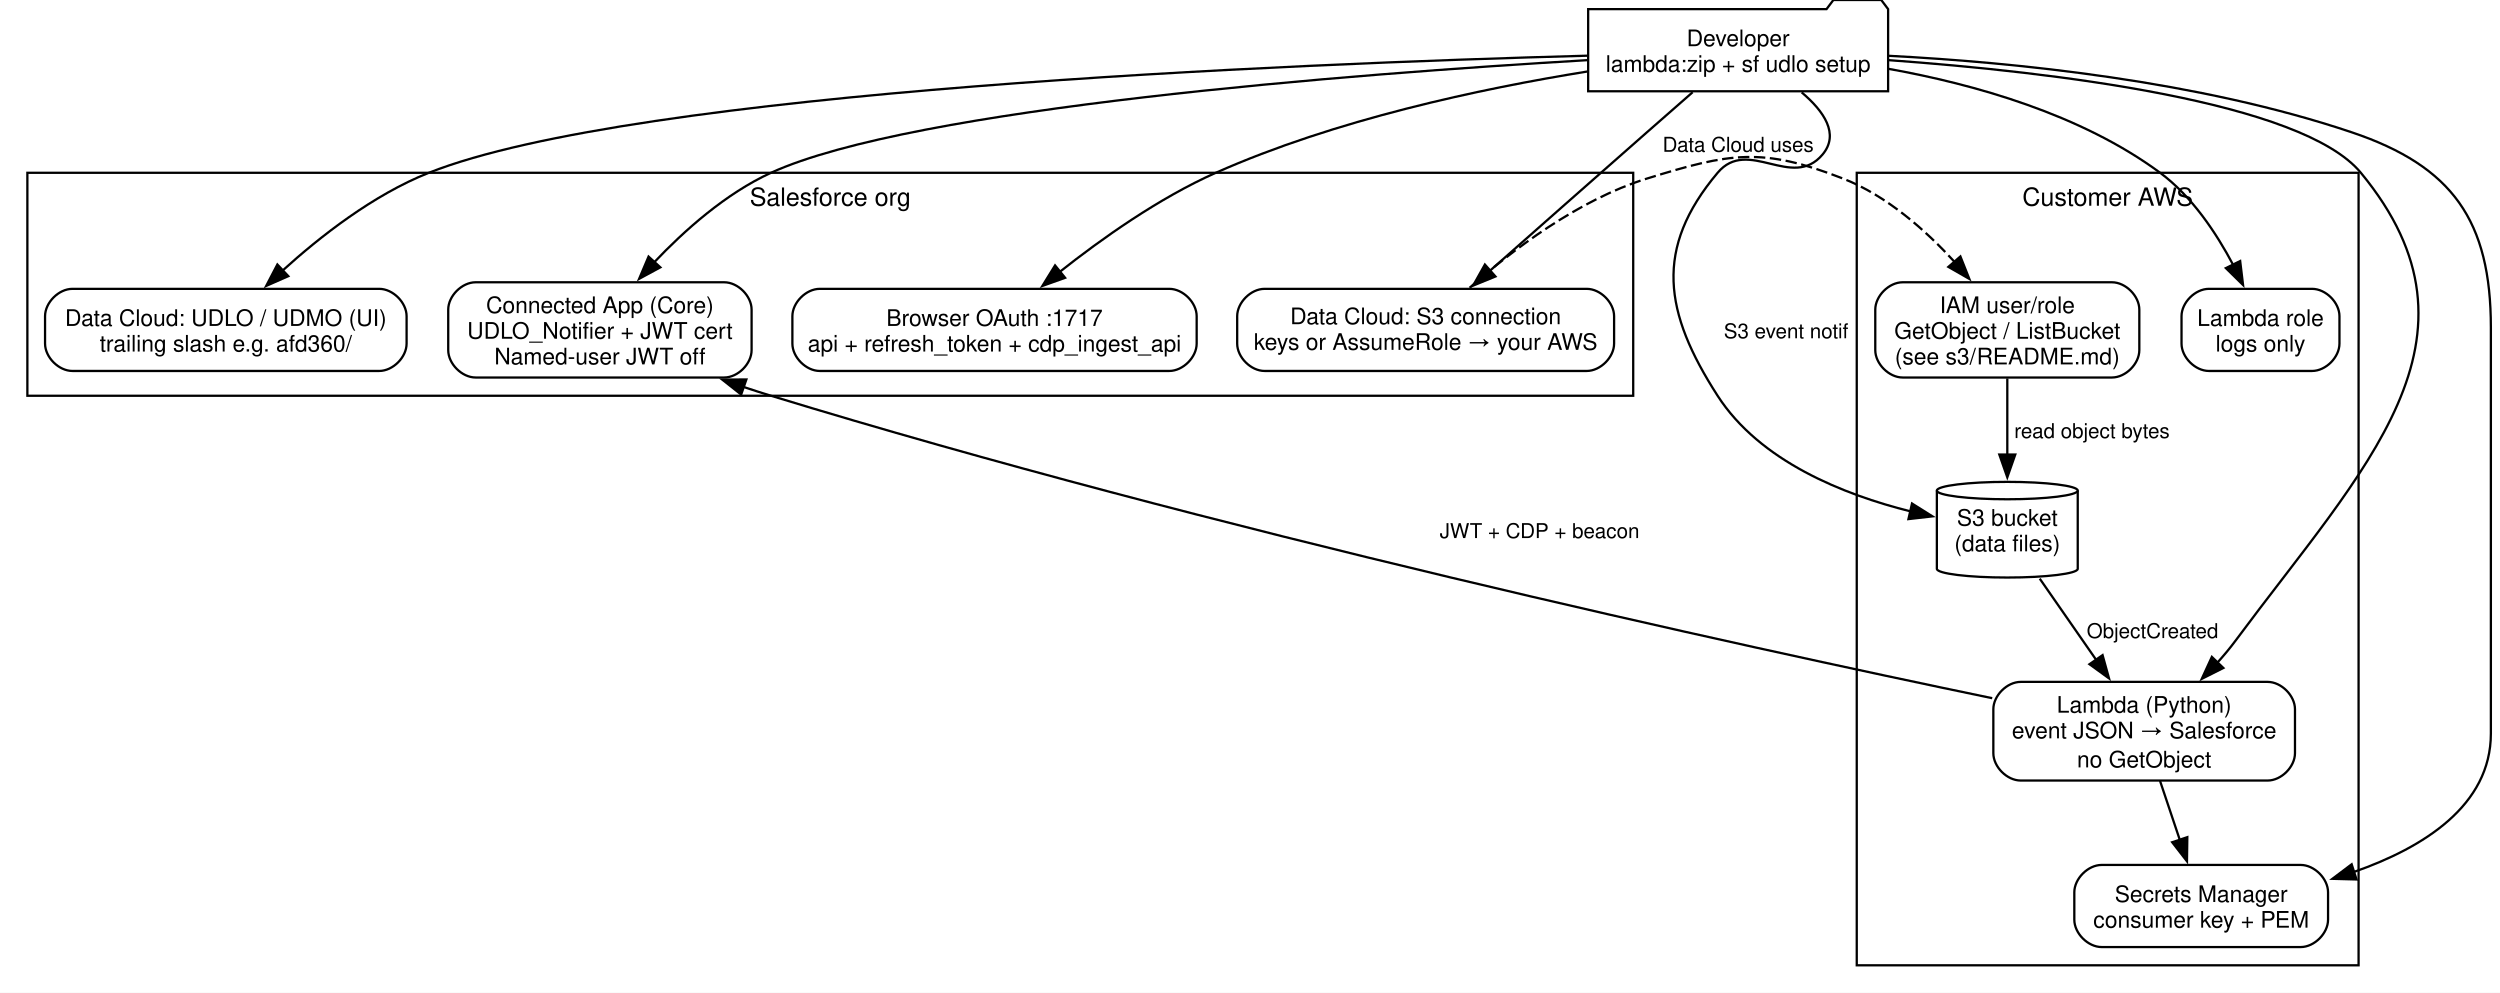
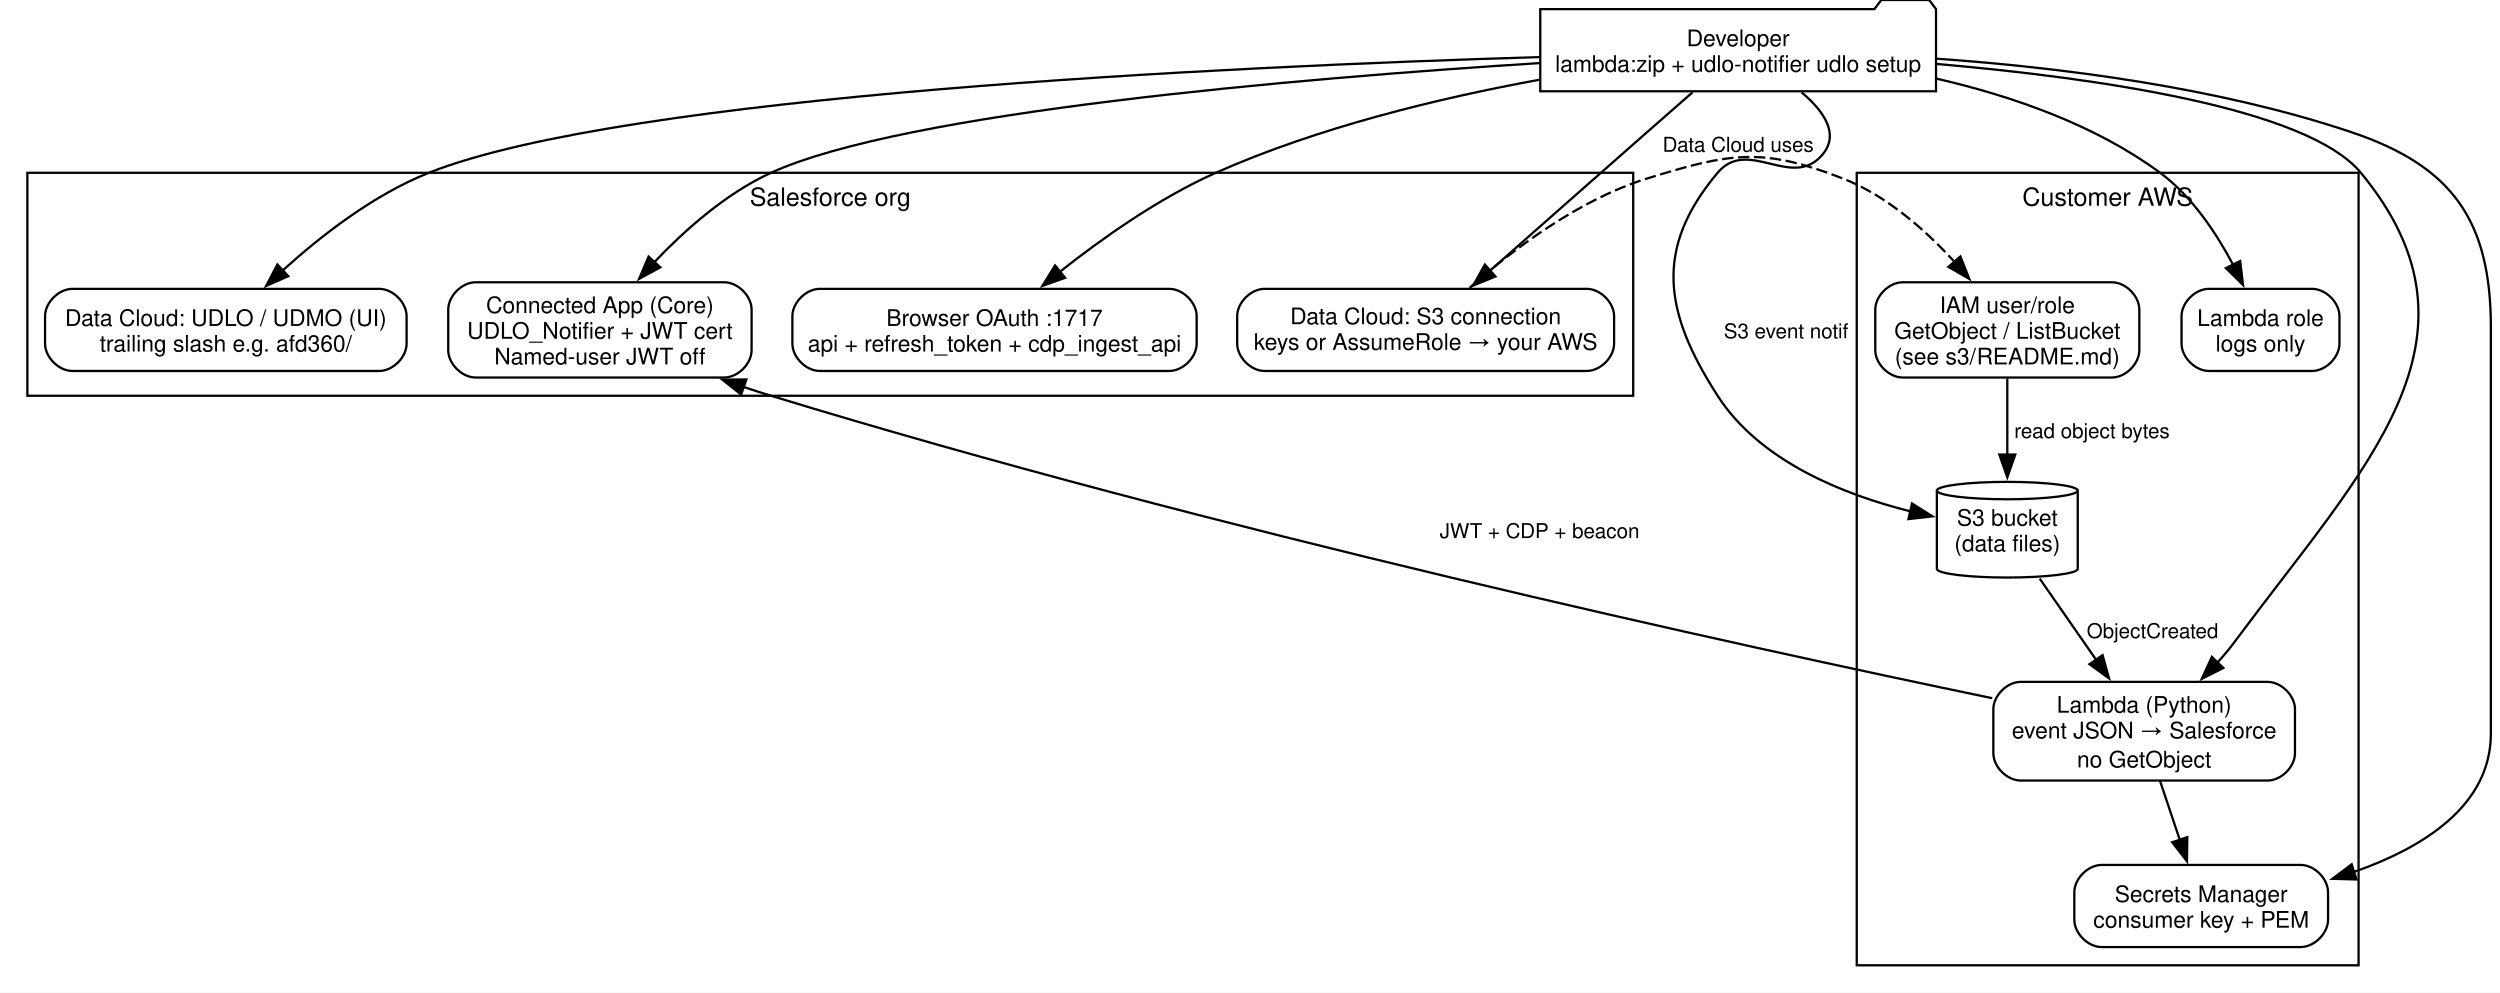
<svg xmlns="http://www.w3.org/2000/svg" width="1096pt" height="435pt" viewBox="0.00 0.00 1096.00 435.00">
  <g id="graph0" class="graph" transform="scale(1 1) rotate(0) translate(4 431.19)">
    <polygon fill="white" stroke="none" points="-4,4 -4,-431.19 1092,-431.19 1092,4 -4,4" />
    <g id="clust1" class="cluster">
      <polygon fill="none" stroke="black" points="8,-257.69 8,-355.44 712,-355.44 712,-257.69 8,-257.69" />
      <text xml:space="preserve" text-anchor="middle" x="360" y="-340.99" font-family="Helvetica,sans-Serif" font-size="11.00">Salesforce org</text>
    </g>
    <g id="clust2" class="cluster">
      <polygon fill="none" stroke="black" points="810,-8 810,-355.44 1030,-355.44 1030,-8 810,-8" />
      <text xml:space="preserve" text-anchor="middle" x="920" y="-340.99" font-family="Helvetica,sans-Serif" font-size="11.00">Customer AWS</text>
    </g>
    <g id="node1" class="node">
-       <polygon fill="none" stroke="black" points="823.75,-427.19 820.75,-431.19 799.75,-431.19 796.75,-427.19 692.25,-427.19 692.25,-391.19 823.75,-391.19 823.75,-427.19" />
+       <polygon fill="none" stroke="black" points="844.75,-427.19 841.75,-431.19 820.75,-431.19 817.75,-427.19 671.25,-427.19 671.25,-391.19 844.75,-391.19 844.75,-427.19" />
      <text xml:space="preserve" text-anchor="middle" x="758" y="-410.94" font-family="Helvetica,sans-Serif" font-size="10.00">Developer</text>
-       <text xml:space="preserve" text-anchor="middle" x="758" y="-399.69" font-family="Helvetica,sans-Serif" font-size="10.00">lambda:zip + sf udlo setup</text>
+       <text xml:space="preserve" text-anchor="middle" x="758" y="-399.69" font-family="Helvetica,sans-Serif" font-size="10.00">lambda:zip + udlo-notifier udlo setup</text>
    </g>
    <g id="node2" class="node">
      <path fill="none" stroke="black" d="M313.5,-307.44C313.5,-307.44 204.5,-307.44 204.5,-307.44 198.5,-307.44 192.5,-301.44 192.5,-295.44 192.5,-295.44 192.5,-277.69 192.5,-277.69 192.5,-271.69 198.5,-265.69 204.5,-265.69 204.5,-265.69 313.5,-265.69 313.5,-265.69 319.5,-265.69 325.5,-271.69 325.5,-277.69 325.5,-277.69 325.5,-295.44 325.5,-295.44 325.5,-301.44 319.5,-307.44 313.5,-307.44" />
      <text xml:space="preserve" text-anchor="middle" x="259" y="-293.94" font-family="Helvetica,sans-Serif" font-size="10.00">Connected App (Core)</text>
      <text xml:space="preserve" text-anchor="middle" x="259" y="-282.69" font-family="Helvetica,sans-Serif" font-size="10.00">UDLO_Notifier + JWT cert</text>
      <text xml:space="preserve" text-anchor="middle" x="259" y="-271.44" font-family="Helvetica,sans-Serif" font-size="10.00">Named-user JWT off</text>
    </g>
    <g id="edge1" class="edge">
-       <path fill="none" stroke="black" d="M691.81,-404.81C588.98,-398.76 396.21,-383.94 334,-355.44 314.25,-346.39 296.07,-330.23 282.56,-315.95" />
+       <path fill="none" stroke="black" d="M671.13,-403.55C564.96,-396.82 392.25,-382.13 334,-355.44 314.25,-346.39 296.07,-330.23 282.56,-315.95" />
      <polygon fill="black" stroke="black" points="285.5,-313.99 276.19,-308.95 280.33,-318.7 285.5,-313.99" />
    </g>
    <g id="node3" class="node">
      <path fill="none" stroke="black" d="M508.62,-304.56C508.62,-304.56 355.38,-304.56 355.38,-304.56 349.38,-304.56 343.38,-298.56 343.38,-292.56 343.38,-292.56 343.38,-280.56 343.38,-280.56 343.38,-274.56 349.38,-268.56 355.38,-268.56 355.38,-268.56 508.62,-268.56 508.62,-268.56 514.62,-268.56 520.62,-274.56 520.62,-280.56 520.62,-280.56 520.62,-292.56 520.62,-292.56 520.62,-298.56 514.62,-304.56 508.62,-304.56" />
      <text xml:space="preserve" text-anchor="middle" x="432" y="-288.31" font-family="Helvetica,sans-Serif" font-size="10.00">Browser OAuth :1717</text>
      <text xml:space="preserve" text-anchor="middle" x="432" y="-277.06" font-family="Helvetica,sans-Serif" font-size="10.00">api + refresh_token + cdp_ingest_api</text>
    </g>
    <g id="edge2" class="edge">
-       <path fill="none" stroke="black" d="M691.95,-399.85C645.01,-392.3 581.28,-378.69 529,-355.44 504.1,-344.36 478.97,-326.55 460.53,-311.95" />
+       <path fill="none" stroke="black" d="M670.93,-396.24C627.07,-388.22 573.83,-375.37 529,-355.44 504.1,-344.36 478.97,-326.55 460.53,-311.95" />
      <polygon fill="black" stroke="black" points="462.94,-309.4 452.97,-305.83 458.54,-314.84 462.94,-309.4" />
    </g>
    <g id="node4" class="node">
      <path fill="none" stroke="black" d="M691.62,-304.56C691.62,-304.56 550.38,-304.56 550.38,-304.56 544.38,-304.56 538.38,-298.56 538.38,-292.56 538.38,-292.56 538.38,-280.56 538.38,-280.56 538.38,-274.56 544.38,-268.56 550.38,-268.56 550.38,-268.56 691.62,-268.56 691.62,-268.56 697.62,-268.56 703.62,-274.56 703.62,-280.56 703.62,-280.56 703.62,-292.56 703.62,-292.56 703.62,-298.56 697.62,-304.56 691.62,-304.56" />
      <text xml:space="preserve" text-anchor="middle" x="621" y="-289.06" font-family="Helvetica,sans-Serif" font-size="10.00">Data Cloud: S3 connection</text>
      <text xml:space="preserve" text-anchor="middle" x="621" y="-277.81" font-family="Helvetica,sans-Serif" font-size="10.00">keys or AssumeRole → your AWS</text>
    </g>
    <g id="edge3" class="edge">
      <path fill="none" stroke="black" d="M738.05,-390.76C731.64,-385.15 724.52,-378.91 718,-373.19 694.74,-352.74 668.39,-329.48 649.04,-312.37" />
      <polygon fill="black" stroke="black" points="651.61,-309.98 641.8,-305.97 646.98,-315.22 651.61,-309.98" />
    </g>
    <g id="node5" class="node">
      <path fill="none" stroke="black" d="M162.25,-304.56C162.25,-304.56 27.75,-304.56 27.75,-304.56 21.75,-304.56 15.75,-298.56 15.75,-292.56 15.75,-292.56 15.75,-280.56 15.75,-280.56 15.75,-274.56 21.75,-268.56 27.75,-268.56 27.75,-268.56 162.25,-268.56 162.25,-268.56 168.25,-268.56 174.25,-274.56 174.25,-280.56 174.25,-280.56 174.25,-292.56 174.25,-292.56 174.25,-298.56 168.25,-304.56 162.25,-304.56" />
      <text xml:space="preserve" text-anchor="middle" x="95" y="-288.31" font-family="Helvetica,sans-Serif" font-size="10.00">Data Cloud: UDLO / UDMO (UI)</text>
      <text xml:space="preserve" text-anchor="middle" x="95" y="-277.06" font-family="Helvetica,sans-Serif" font-size="10.00">trailing slash e.g. afd360/</text>
    </g>
    <g id="edge4" class="edge">
-       <path fill="none" stroke="black" d="M691.96,-406.78C561.37,-403.23 274.88,-391.47 184,-355.44 159.7,-345.8 136.35,-327.54 119.68,-312.39" />
+       <path fill="none" stroke="black" d="M671.01,-406.17C532.91,-401.98 270.28,-389.65 184,-355.44 159.7,-345.8 136.35,-327.54 119.68,-312.39" />
      <polygon fill="black" stroke="black" points="122.39,-310.13 112.7,-305.85 117.6,-315.24 122.39,-310.13" />
    </g>
    <g id="node6" class="node">
      <path fill="none" stroke="black" d="M906.88,-216.12C906.88,-218.23 893.04,-219.94 876,-219.94 858.96,-219.94 845.12,-218.23 845.12,-216.12 845.12,-216.12 845.12,-181.81 845.12,-181.81 845.12,-179.71 858.96,-178 876,-178 893.04,-178 906.88,-179.71 906.88,-181.81 906.88,-181.81 906.88,-216.12 906.88,-216.12" />
      <path fill="none" stroke="black" d="M906.88,-216.12C906.88,-214.02 893.04,-212.31 876,-212.31 858.96,-212.31 845.12,-214.02 845.12,-216.12" />
      <text xml:space="preserve" text-anchor="middle" x="876" y="-200.72" font-family="Helvetica,sans-Serif" font-size="10.00">S3 bucket</text>
      <text xml:space="preserve" text-anchor="middle" x="876" y="-189.47" font-family="Helvetica,sans-Serif" font-size="10.00">(data files)</text>
    </g>
    <g id="edge8" class="edge">
      <path fill="none" stroke="black" d="M785.85,-390.7C795.64,-382.41 802.53,-372.39 795,-363.44 781.64,-347.56 762.36,-371.32 749,-355.44 721.04,-322.19 725.48,-294.21 749,-257.69 767.52,-228.93 804.27,-214.33 833.49,-207.03" />
      <polygon fill="black" stroke="black" points="834.22,-210.45 843.19,-204.82 832.66,-203.62 834.22,-210.45" />
      <text xml:space="preserve" text-anchor="middle" x="779" y="-282.89" font-family="Helvetica,sans-Serif" font-size="9.00"> S3 event notif </text>
    </g>
    <g id="node8" class="node">
      <path fill="none" stroke="black" d="M1004.62,-52C1004.62,-52 917.38,-52 917.38,-52 911.38,-52 905.38,-46 905.38,-40 905.38,-40 905.38,-28 905.38,-28 905.38,-22 911.38,-16 917.38,-16 917.38,-16 1004.62,-16 1004.62,-16 1010.62,-16 1016.62,-22 1016.62,-28 1016.62,-28 1016.62,-40 1016.62,-40 1016.62,-46 1010.62,-52 1004.62,-52" />
      <text xml:space="preserve" text-anchor="middle" x="961" y="-35.75" font-family="Helvetica,sans-Serif" font-size="10.00">Secrets Manager</text>
      <text xml:space="preserve" text-anchor="middle" x="961" y="-24.5" font-family="Helvetica,sans-Serif" font-size="10.00">consumer key + PEM</text>
    </g>
    <g id="edge5" class="edge">
-       <path fill="none" stroke="black" d="M824.01,-406.73C879.47,-403.84 960.16,-395.69 1027,-373.19 1071.28,-358.28 1088,-334.29 1088,-287.56 1088,-287.56 1088,-287.56 1088,-109.62 1088,-78.06 1058.47,-59.58 1027.89,-48.91" />
+       <path fill="none" stroke="black" d="M845.03,-405.45C898.67,-401.67 968.19,-392.98 1027,-373.19 1071.28,-358.28 1088,-334.29 1088,-287.56 1088,-287.56 1088,-287.56 1088,-109.62 1088,-78.06 1058.47,-59.58 1027.89,-48.91" />
      <polygon fill="black" stroke="black" points="1029.11,-45.63 1018.52,-45.92 1026.97,-52.29 1029.11,-45.63" />
    </g>
    <g id="node9" class="node">
      <path fill="none" stroke="black" d="M1009.62,-304.56C1009.62,-304.56 964.38,-304.56 964.38,-304.56 958.38,-304.56 952.38,-298.56 952.38,-292.56 952.38,-292.56 952.38,-280.56 952.38,-280.56 952.38,-274.56 958.38,-268.56 964.38,-268.56 964.38,-268.56 1009.62,-268.56 1009.62,-268.56 1015.62,-268.56 1021.62,-274.56 1021.62,-280.56 1021.62,-280.56 1021.62,-292.56 1021.62,-292.56 1021.62,-298.56 1015.62,-304.56 1009.62,-304.56" />
      <text xml:space="preserve" text-anchor="middle" x="987" y="-288.31" font-family="Helvetica,sans-Serif" font-size="10.00">Lambda role</text>
      <text xml:space="preserve" text-anchor="middle" x="987" y="-277.06" font-family="Helvetica,sans-Serif" font-size="10.00">logs only</text>
    </g>
    <g id="edge6" class="edge">
-       <path fill="none" stroke="black" d="M823.84,-401.03C861.65,-394.25 908.36,-381.05 943,-355.44 956.95,-345.12 967.68,-328.96 975.05,-315" />
+       <path fill="none" stroke="black" d="M844.79,-396.76C877.92,-389.15 914.53,-376.49 943,-355.44 956.95,-345.12 967.68,-328.96 975.05,-315" />
      <polygon fill="black" stroke="black" points="978.09,-316.75 979.36,-306.24 971.81,-313.66 978.09,-316.75" />
    </g>
    <g id="node10" class="node">
      <path fill="none" stroke="black" d="M990.12,-132.25C990.12,-132.25 881.88,-132.25 881.88,-132.25 875.88,-132.25 869.88,-126.25 869.88,-120.25 869.88,-120.25 869.88,-101 869.88,-101 869.88,-95 875.88,-89 881.88,-89 881.88,-89 990.12,-89 990.12,-89 996.12,-89 1002.12,-95 1002.12,-101 1002.12,-101 1002.12,-120.25 1002.12,-120.25 1002.12,-126.25 996.12,-132.25 990.12,-132.25" />
      <text xml:space="preserve" text-anchor="middle" x="936" y="-118.75" font-family="Helvetica,sans-Serif" font-size="10.00">Lambda (Python)</text>
      <text xml:space="preserve" text-anchor="middle" x="936" y="-107.5" font-family="Helvetica,sans-Serif" font-size="10.00">event JSON → Salesforce</text>
      <text xml:space="preserve" text-anchor="middle" x="936" y="-94.75" font-family="Helvetica,sans-Serif" font-size="10.00">no GetObject</text>
    </g>
    <g id="edge7" class="edge">
-       <path fill="none" stroke="black" d="M824.1,-404.81C896.34,-399.58 1005.27,-386.62 1031,-355.44 1091.1,-282.62 1032.23,-226.09 976,-150.25 973.56,-146.95 970.82,-143.69 967.96,-140.53" />
+       <path fill="none" stroke="black" d="M845,-403.15C915.78,-397.02 1007.65,-383.73 1031,-355.44 1091.1,-282.62 1032.23,-226.09 976,-150.25 973.56,-146.95 970.82,-143.69 967.96,-140.53" />
      <polygon fill="black" stroke="black" points="970.72,-138.35 961.25,-133.58 965.68,-143.21 970.72,-138.35" />
    </g>
    <g id="node7" class="node">
      <path fill="none" stroke="black" d="M921.88,-307.44C921.88,-307.44 830.12,-307.44 830.12,-307.44 824.12,-307.44 818.12,-301.44 818.12,-295.44 818.12,-295.44 818.12,-277.69 818.12,-277.69 818.12,-271.69 824.12,-265.69 830.12,-265.69 830.12,-265.69 921.88,-265.69 921.88,-265.69 927.88,-265.69 933.88,-271.69 933.88,-277.69 933.88,-277.69 933.88,-295.44 933.88,-295.44 933.88,-301.44 927.88,-307.44 921.88,-307.44" />
      <text xml:space="preserve" text-anchor="middle" x="876" y="-293.94" font-family="Helvetica,sans-Serif" font-size="10.00">IAM user/role</text>
      <text xml:space="preserve" text-anchor="middle" x="876" y="-282.69" font-family="Helvetica,sans-Serif" font-size="10.00">GetObject / ListBucket</text>
      <text xml:space="preserve" text-anchor="middle" x="876" y="-271.44" font-family="Helvetica,sans-Serif" font-size="10.00">(see s3/README.md)</text>
    </g>
    <g id="edge9" class="edge">
      <path fill="none" stroke="black" stroke-dasharray="5,2" d="M640.27,-305.03C658.6,-321.21 687.79,-343.55 718,-352.9 754.52,-364.19 768.4,-366.8 804,-352.9 823.14,-345.42 840.26,-330.21 853,-316.24" />
      <polygon fill="black" stroke="black" points="855.44,-318.77 859.35,-308.92 850.16,-314.18 855.44,-318.77" />
      <text xml:space="preserve" text-anchor="middle" x="758" y="-364.64" font-family="Helvetica,sans-Serif" font-size="9.00"> Data Cloud uses </text>
    </g>
    <g id="edge11" class="edge">
      <path fill="none" stroke="black" d="M890.22,-177.51C897.66,-166.8 906.9,-153.5 915.14,-141.65" />
      <polygon fill="black" stroke="black" points="917.77,-143.99 920.6,-133.78 912.02,-140 917.77,-143.99" />
      <text xml:space="preserve" text-anchor="middle" x="939.67" y="-151.45" font-family="Helvetica,sans-Serif" font-size="9.00"> ObjectCreated </text>
    </g>
    <g id="edge10" class="edge">
      <path fill="none" stroke="black" d="M876,-265.28C876,-255.22 876,-242.85 876,-231.59" />
      <polygon fill="black" stroke="black" points="879.5,-231.92 876,-221.92 872.5,-231.92 879.5,-231.92" />
      <text xml:space="preserve" text-anchor="middle" x="913.12" y="-239.14" font-family="Helvetica,sans-Serif" font-size="9.00"> read object bytes </text>
    </g>
    <g id="edge13" class="edge">
      <path fill="none" stroke="black" d="M869.39,-125.1C757.64,-148.3 525.8,-199 334,-257.69 330.05,-258.9 326,-260.2 321.94,-261.56" />
      <polygon fill="black" stroke="black" points="320.93,-258.21 312.61,-264.78 323.21,-264.83 320.93,-258.21" />
      <text xml:space="preserve" text-anchor="middle" x="670.95" y="-195.29" font-family="Helvetica,sans-Serif" font-size="9.00"> JWT + CDP + beacon </text>
    </g>
    <g id="edge12" class="edge">
      <path fill="none" stroke="black" d="M942.96,-88.84C945.66,-80.8 948.78,-71.48 951.66,-62.88" />
      <polygon fill="black" stroke="black" points="954.92,-64.18 954.77,-53.59 948.28,-61.96 954.92,-64.18" />
    </g>
  </g>
</svg>
